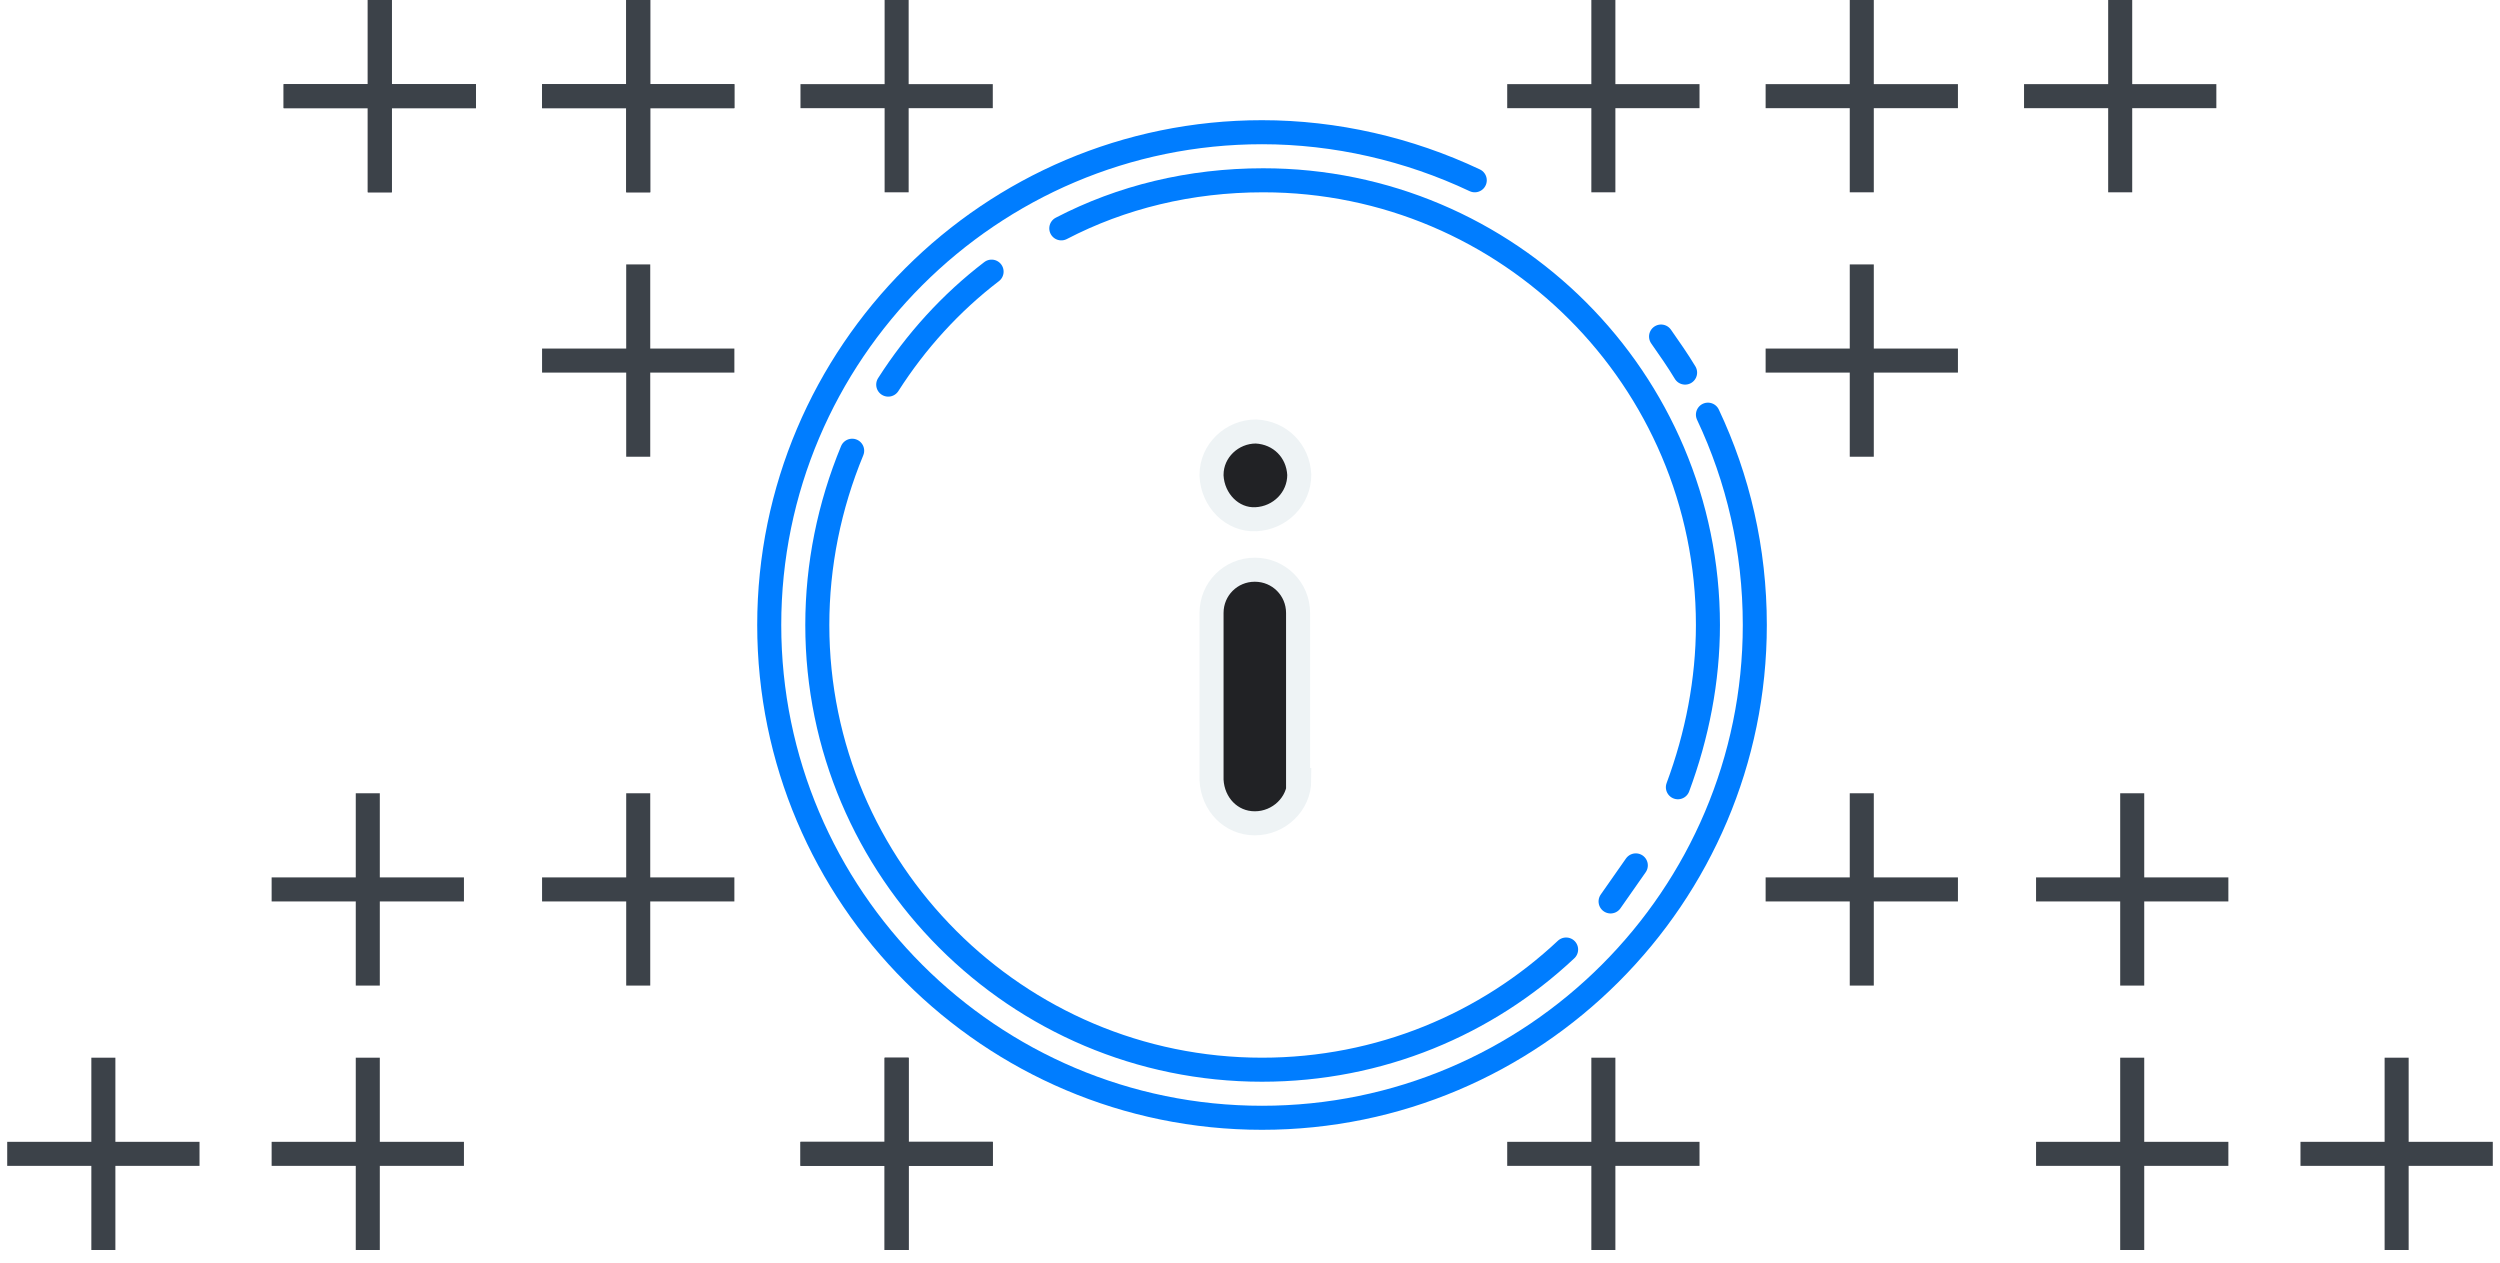
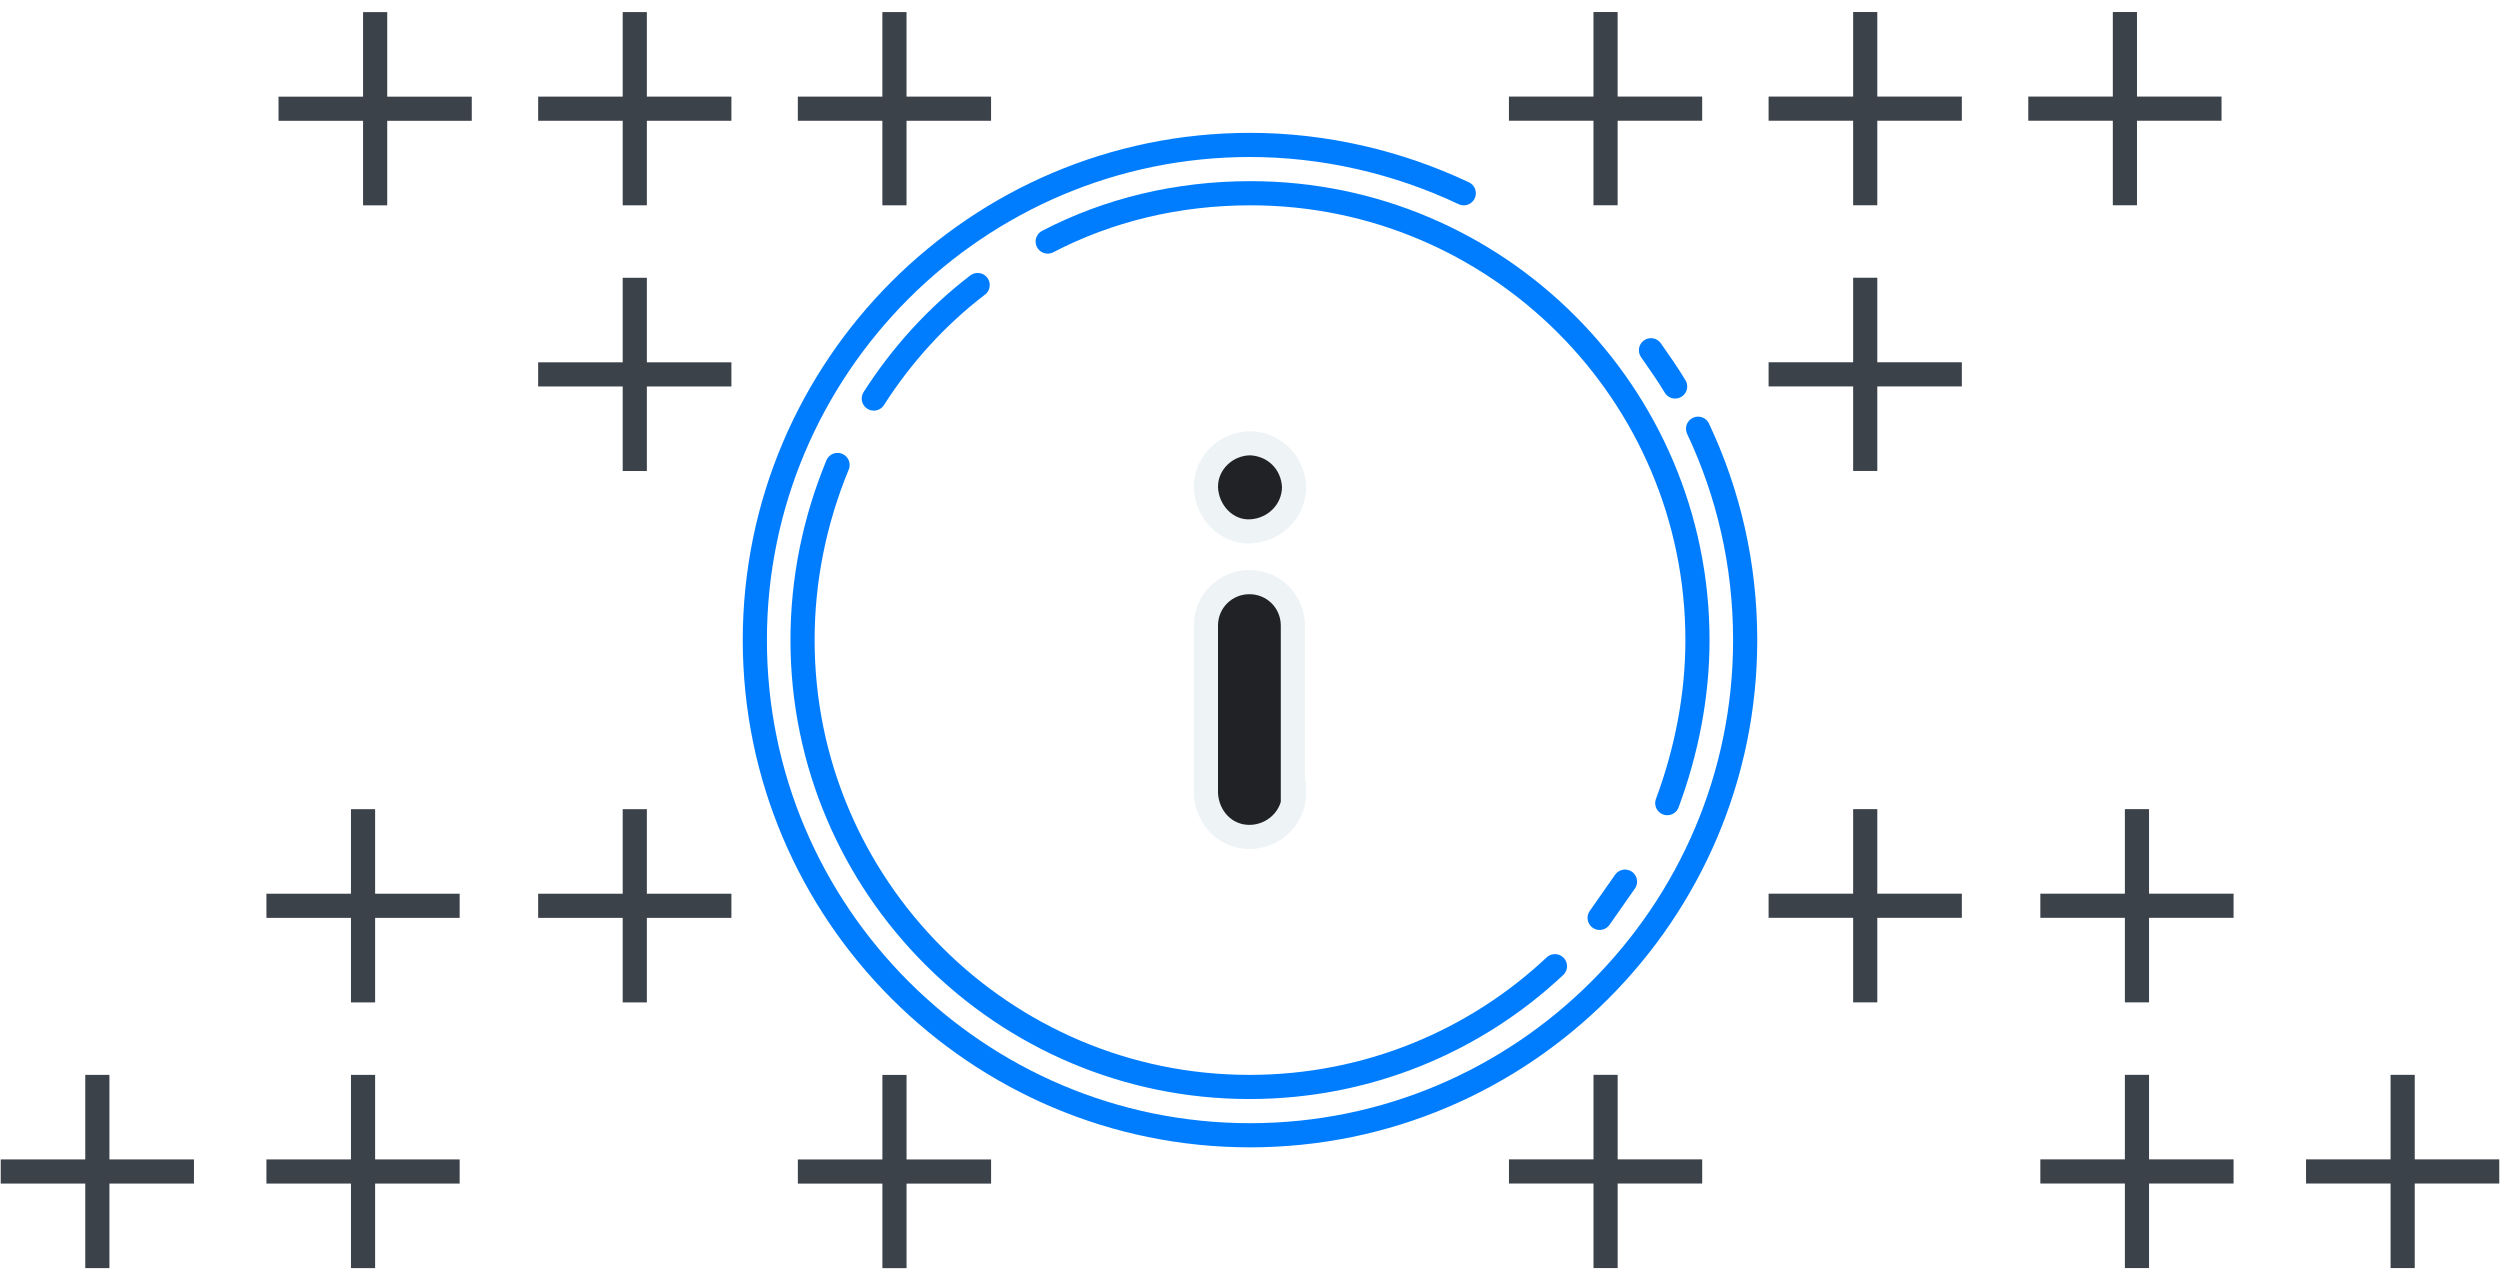
- <svg xmlns="http://www.w3.org/2000/svg" version="1.1" id="info-dark" viewBox="0 0 208 105" xml:space="preserve">
-   <path fill="none" stroke="#007DFF" stroke-width="2" stroke-linecap="round" d="M122.7 15c-5.5-2.6-11.6-4-17.7-4-22.6 0-41 18.4-41 41s18.4 41 41 41 41-18.4 41-41c0-6.3-1.4-12.2-3.9-17.5m-3.9-6.5c.7 1 1.4 2 2 3" />
-   <path fill="none" stroke="#007DFF" stroke-width="2" stroke-linecap="round" d="M70.9 37.5C69 42.1 68 47 68 52c0 20.4 16.6 37 37 37 9.8 0 18.7-3.8 25.3-10M73.9 32c2.3-3.6 5.2-6.8 8.6-9.4m5.8-3.6c5-2.6 10.7-4 16.8-4 20.4 0 37 16.6 37 37 0 4.6-.9 9.2-2.5 13.5m-3.5 6.5l-2.1 3" />
-   <path fill="#212225" stroke="#EEF3F5" stroke-width="2" d="M108.1 64.9c0 2-1.7 3.6-3.7 3.6s-3.5-1.6-3.6-3.6V51c0-2 1.6-3.6 3.6-3.6S108 49 108 51v13.9h.1zm0-25.4c0 2-1.6 3.6-3.6 3.7s-3.6-1.6-3.7-3.6v-.1c0-2 1.7-3.6 3.7-3.6 2 .1 3.5 1.6 3.6 3.6z" />
-   <path fill="#3C4249" d="M30.6 16h2V9h7V7h-7V0h-2v7h-7v2h7v7zm43 88h2v-7h7v-2h-7v-7h-2v7h-7v2h7v7zM52.1 16h2V9h7V7h-7V0h-2v7h-7v2h7v7z" />
-   <path fill="#3C4249" d="M30.6 16h2V9h7V7h-7V0h-2v7h-7v2h7v7zm43 88h2v-7h7v-2h-7v-7h-2v7h-7v2h7v7zm-66 0h2v-7h7v-2h-7v-7h-2v7h-7v2h7v7zm22 0h2v-7h7v-2h-7v-7h-2v7h-7v2h7v7zm0-22h2v-7h7v-2h-7v-7h-2v7h-7v2h7v7zm22.5 0h2v-7h7v-2h-7v-7h-2v7h-7v2h7v7zm0-66h2V9h7V7h-7V0h-2v7h-7v2h7v7zm0 22h2v-7h7v-2h-7v-7h-2v7h-7v2h7v7zm21.5-22h2V9h7V7h-7V0h-2v7h-7v2h7v7zm103.8 0h-2V9h-7V7h7V0h2v7h7v2h-7v7zm-43 88h-2v-7h-7v-2h7v-7h2v7h7v2h-7v7zm66 0h-2v-7h-7v-2h7v-7h2v7h7v2h-7v7zm-22 0h-2v-7h-7v-2h7v-7h2v7h7v2h-7v7zm0-22h-2v-7h-7v-2h7v-7h2v7h7v2h-7v7zm-22.5 0h-2v-7h-7v-2h7v-7h2v7h7v2h-7v7zm0-66h-2V9h-7V7h7V0h2v7h7v2h-7v7zm0 22h-2v-7h-7v-2h7v-7h2v7h7v2h-7v7zm-21.5-22h-2V9h-7V7h7V0h2v7h7v2h-7v7z" />
+ <svg xmlns="http://www.w3.org/2000/svg" id="info-dark" viewBox="0 0 207 106" xml:space="preserve">
+   <path fill="none" stroke="#007DFF" stroke-width="2" stroke-linecap="round" d="M121.2 16c-5.5-2.6-11.6-4-17.7-4-22.6 0-41 18.4-41 41s18.4 41 41 41 41-18.4 41-41c0-6.3-1.4-12.2-3.9-17.5m-3.9-6.5c.7 1 1.4 2 2 3" />
+   <path fill="none" stroke="#007DFF" stroke-width="2" stroke-linecap="round" d="M69.35 38.5c-1.9 4.6-2.9 9.5-2.9 14.5 0 20.4 16.6 37 37 37 9.8 0 18.7-3.8 25.3-10m-56.4-47c2.3-3.6 5.2-6.8 8.6-9.4m5.8-3.6c5-2.6 10.7-4 16.8-4 20.4 0 37 16.6 37 37 0 4.6-.9 9.2-2.5 13.5m-3.5 6.5l-2.1 3" />
+   <path fill="#212225" stroke="#EEF3F5" stroke-width="2" d="M107.15 65.7c0 2-1.7 3.6-3.7 3.6s-3.5-1.6-3.6-3.6V51.8c0-2 1.6-3.6 3.6-3.6s3.6 1.6 3.6 3.6v13.9h.1zm0-25.4c0 2-1.6 3.6-3.6 3.7-2 .1-3.6-1.6-3.7-3.6v-.1c0-2 1.7-3.6 3.7-3.6 2 .1 3.5 1.6 3.6 3.6z" />
+   <path fill="#3C4249" d="M30.062 17.003h2v-7h7v-2h-7v-7h-2v7h-7v2h7v7zm43 88h2v-7h7v-2h-7v-7h-2v7h-7v2h7v7zM7.06 105h2v-7h7v-2h-7v-7h-2v7h-7v2h7v7zm22 0h2v-7h7v-2h-7v-7h-2v7h-7v2h7v7zm0-22h2v-7h7v-2h-7v-7h-2v7h-7v2h7v7zm22.5 0h2v-7h7v-2h-7v-7h-2v7h-7v2h7v7zm0-66h2v-7h7V8h-7V1h-2v7h-7v2h7v7zm0 22h2v-7h7v-2h-7v-7h-2v7h-7v2h7v7zm21.5-22h2v-7h7V8h-7V1h-2v7h-7v2h7v7zm103.882-.004h-2v-7h-7v-2h7v-7h2v7h7v2h-7v7zm-43 88h-2v-7h-7v-2h7v-7h2v7h7v2h-7v7zm65.998 0h-2v-7h-7v-2h7v-7h2v7h7v2h-7v7zm-22 0h-2v-7h-7v-2h7v-7h2v7h7v2h-7v7zm0-22h-2v-7h-7v-2h7v-7h2v7h7v2h-7v7zm-22.5 0h-2v-7h-7v-2h7v-7h2v7h7v2h-7v7zm0-66h-2v-7h-7v-2h7v-7h2v7h7v2h-7v7zm0 22h-2v-7h-7v-2h7v-7h2v7h7v2h-7v7zm-21.5-22h-2v-7h-7v-2h7v-7h2v7h7v2h-7v7z" />
</svg>
